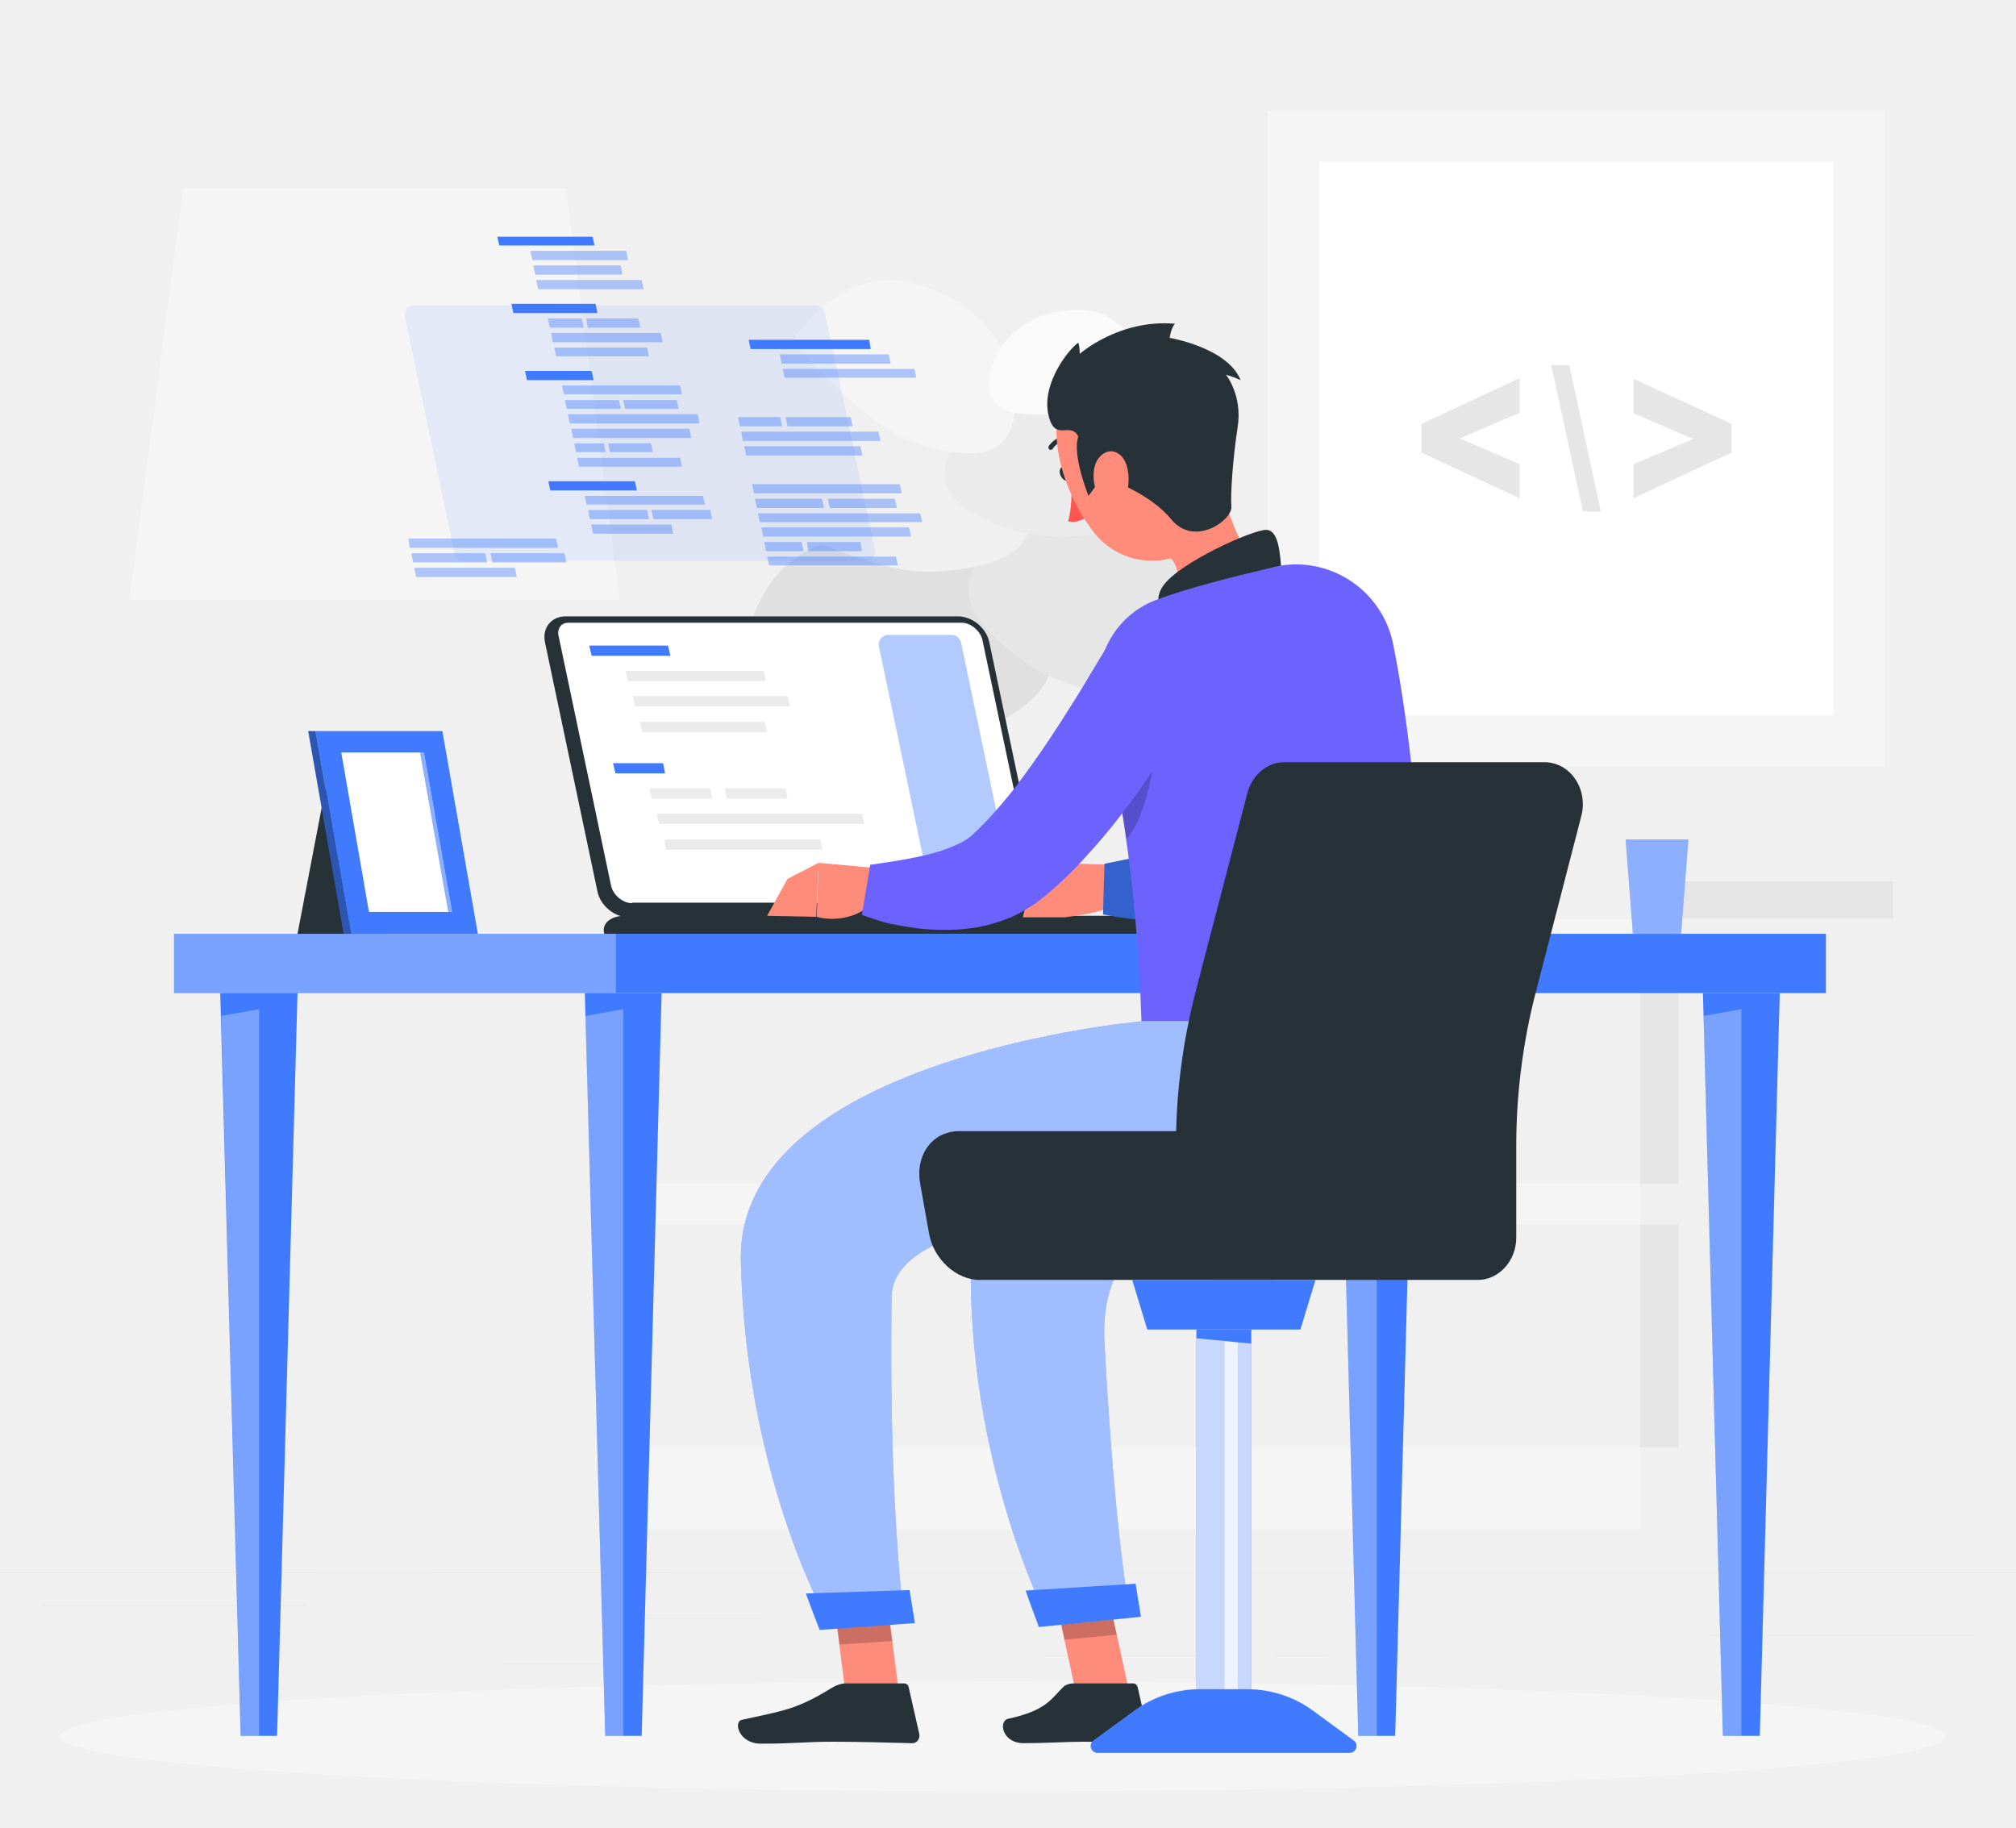
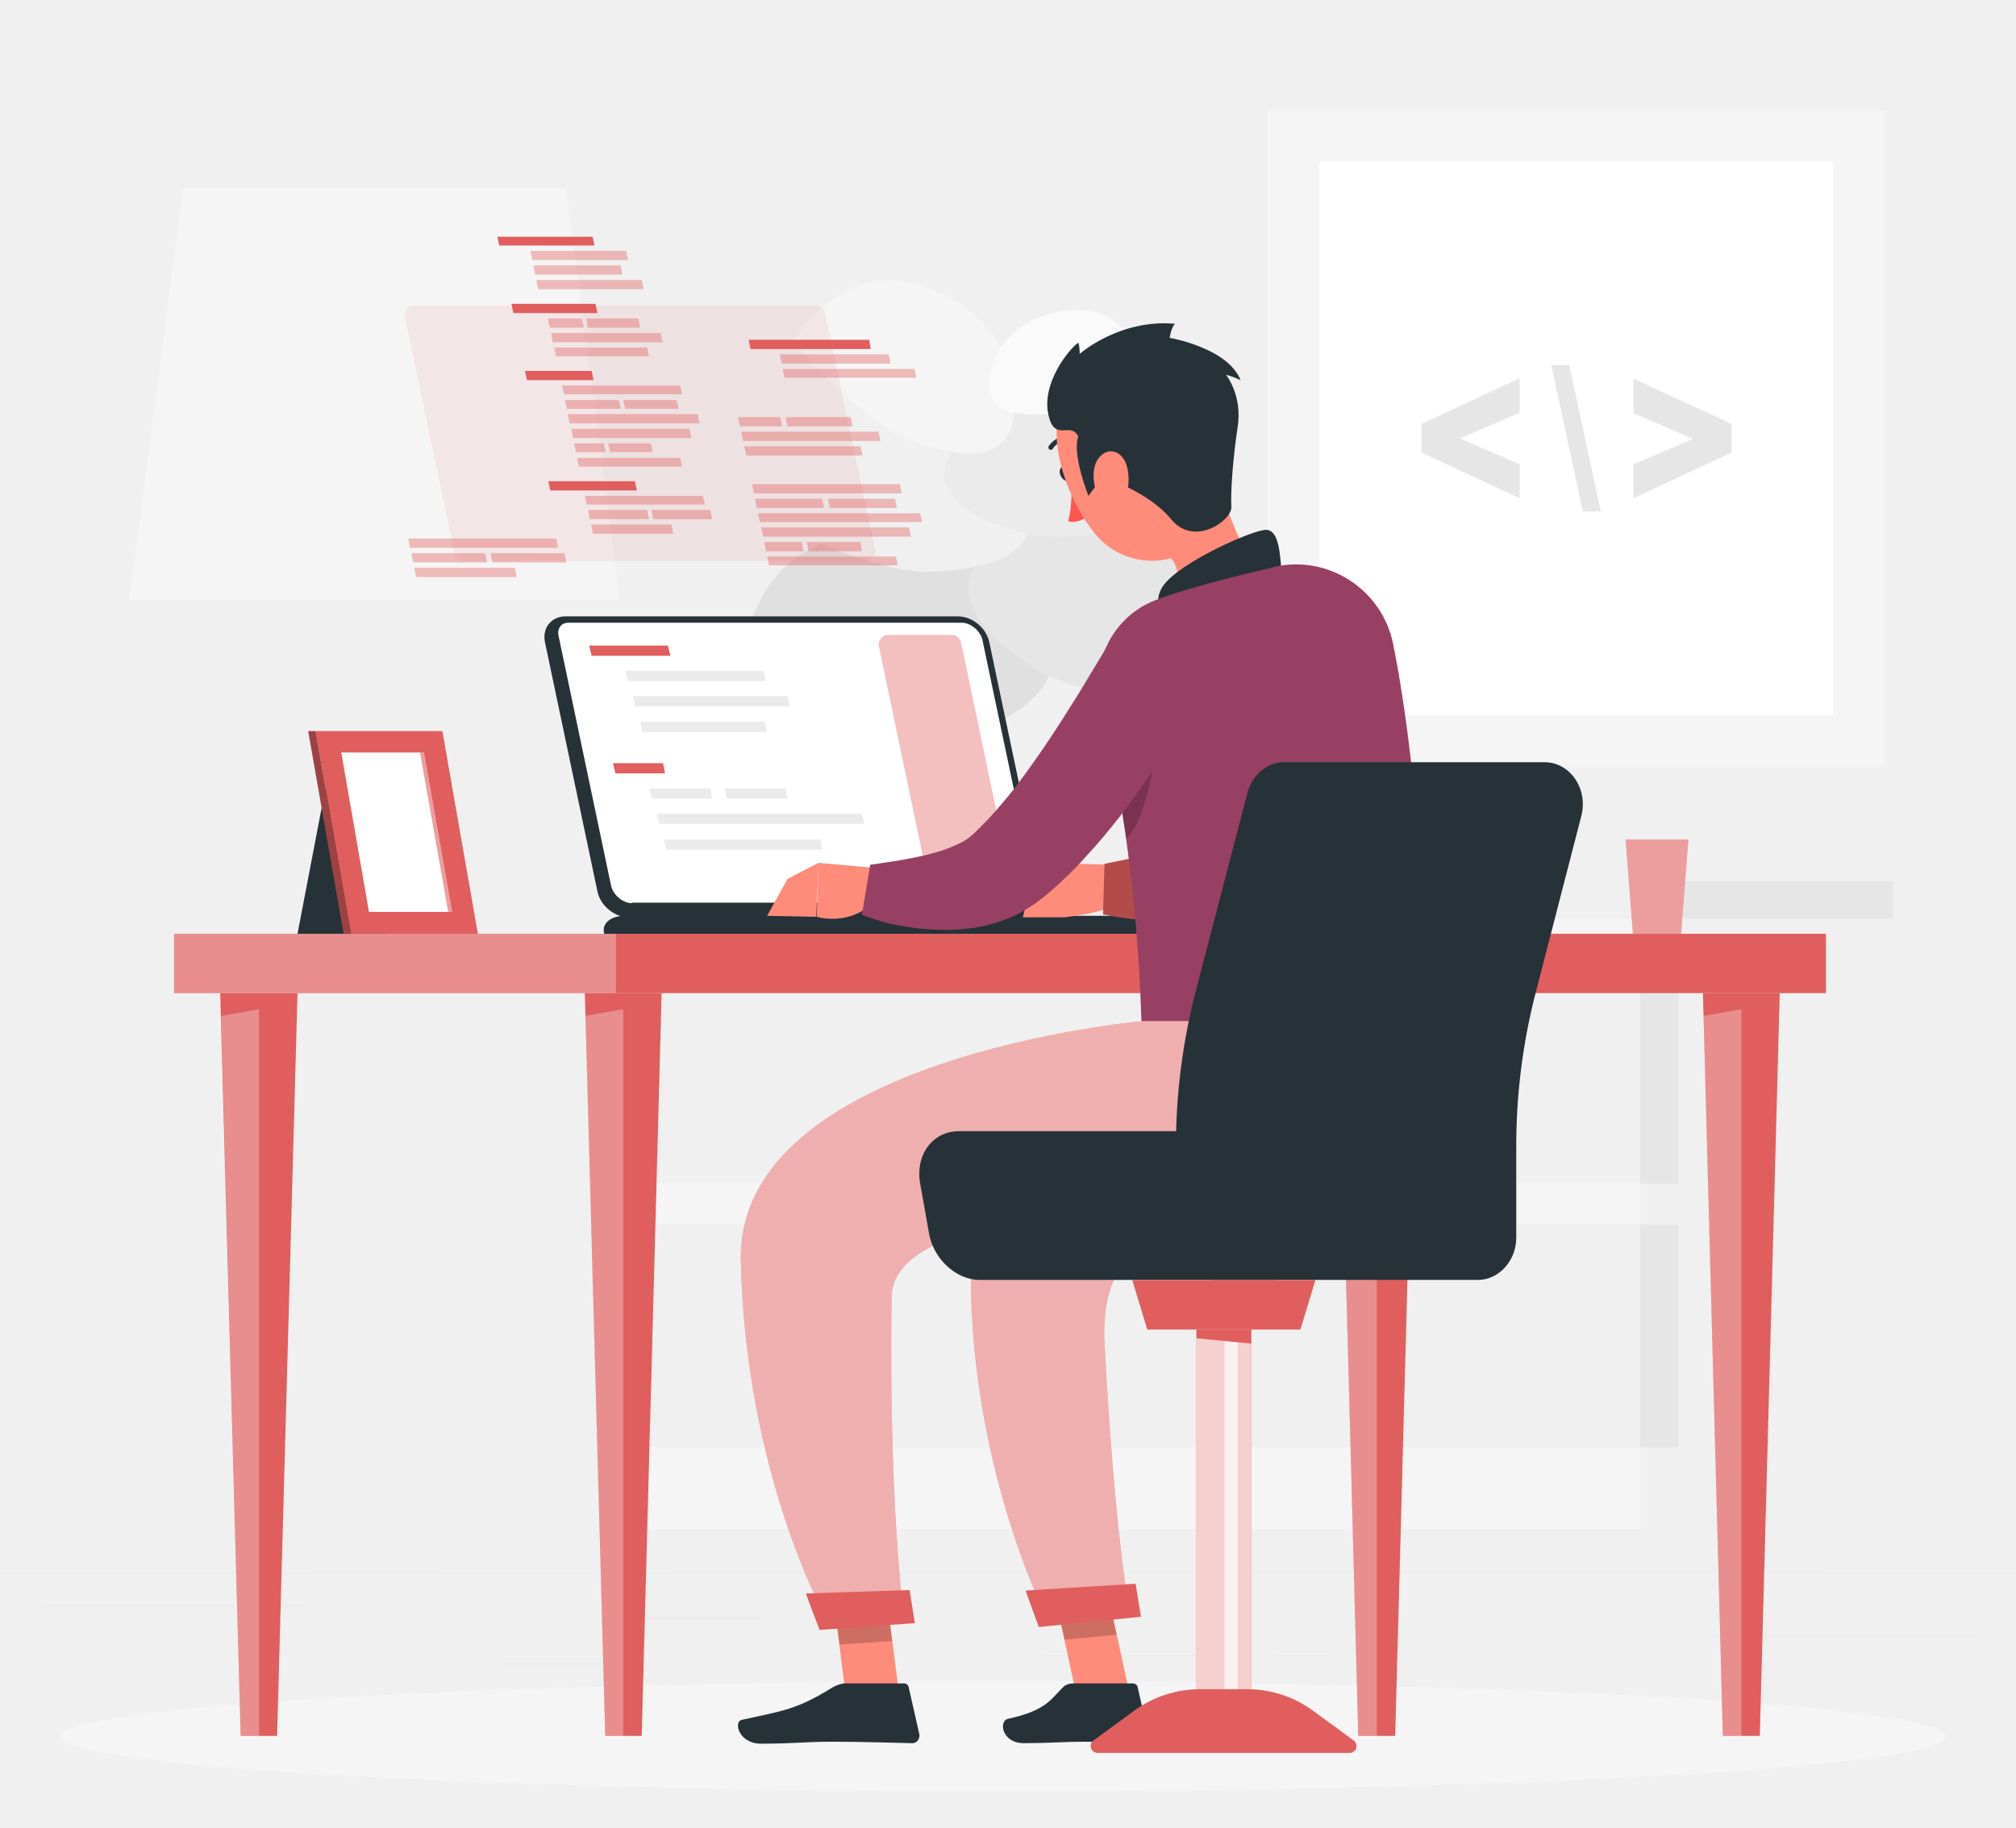
<svg xmlns="http://www.w3.org/2000/svg" version="1.1" x="0px" y="0px" viewBox="0 0 414.7 376" style="enable-background:new 0 0 414.7 376;" xml:space="preserve">
  <style type="text/css">
	.st0{fill:#EBEBEB;}
	.st1{fill:#F0F0F0;}
	.st2{fill:#F5F5F5;}
	.st3{fill:#E6E6E6;}
	.st4{fill:#FFFFFF;}
	.st5{fill:#E0E0E0;}
	.st6{fill:#FAFAFA;}
	.st7{display:none;}
	.st8{display:inline;}
- 	.st9{fill:#407BFF;}
+ 	.st9{fill:#e05e5e;}
	.st10{opacity:0.9;fill:#FFFFFF;}
	.st11{opacity:0.3;fill:#FFFFFF;}
	.st12{fill:#263238;}
- 	.st13{opacity:0.4;fill:#407BFF;}
- 	.st14{opacity:0.1;fill:#407BFF;}
+ 	.st13{opacity:0.4;fill:#e05e5e;}
+ 	.st14{opacity:0.1;fill:#e05e5e;}
	.st15{opacity:0.4;fill:#FFFFFF;}
	.st16{opacity:0.3;}
- 	.st17{opacity:0.6;fill:#407BFF;}
+ 	.st17{opacity:0.6;fill:#e05e5e;}
	.st18{fill:#FF5652;}
	.st19{fill:#FF8B7B;}
	.st20{opacity:0.2;}
- 	.st21{fill:#6C63FF;}
+ 	.st21{fill:#974063;}
	.st22{opacity:0.5;fill:#FFFFFF;}
	.st23{opacity:0.7;fill:#FFFFFF;}
</style>
  <g id="Background_Complete">
    <g>
      <g>
        <rect x="-43.7" y="323.4" class="st0" width="500" height="0.2" />
      </g>
      <g>
        <rect x="130.8" y="332.9" class="st0" width="26" height="0.2" />
        <rect x="8.8" y="330.2" class="st0" width="54.1" height="0.2" />
        <rect x="103.5" y="342.2" class="st0" width="26.3" height="0.2" />
        <rect x="214.6" y="340.5" class="st0" width="38.8" height="0.2" />
        <rect x="262.3" y="340.5" class="st0" width="10.7" height="0.2" />
        <rect x="351.7" y="336.3" class="st0" width="54.6" height="0.2" />
      </g>
    </g>
    <g>
      <g>
        <g>
          <rect x="337.4" y="189.1" transform="matrix(-1 -1.224647e-16 1.224647e-16 -1 720.4377 503.5772)" class="st1" width="45.7" height="125.5" />
          <rect x="138.1" y="314.5" transform="matrix(-1 -1.224647e-16 1.224647e-16 -1 512.3514 637.9232)" class="st1" width="236.2" height="8.9" />
          <rect x="129.3" y="189.1" class="st2" width="208.1" height="125.5" />
          <rect x="129.3" y="197.5" class="st1" width="208.9" height="45.9" />
          <rect x="129.3" y="251.8" class="st1" width="208.9" height="45.9" />
          <rect x="337.4" y="197.5" transform="matrix(-1 -1.224647e-16 1.224647e-16 -1 682.6835 441.0173)" class="st3" width="7.9" height="45.9" />
          <rect x="337.4" y="251.8" transform="matrix(-1 -1.224647e-16 1.224647e-16 -1 682.6835 549.6205)" class="st3" width="7.9" height="45.9" />
        </g>
        <rect x="123.2" y="181.3" transform="matrix(-1 -1.224647e-16 1.224647e-16 -1 460.6165 370.3842)" class="st1" width="214.2" height="7.7" />
        <rect x="337.4" y="181.3" class="st3" width="52" height="7.7" />
      </g>
      <g>
        <rect x="284.5" y="22.7" transform="matrix(-1 -1.224647e-16 1.224647e-16 -1 676.3846 180.4117)" class="st1" width="107.4" height="135" />
        <rect x="260.8" y="22.7" transform="matrix(-1 -1.224647e-16 1.224647e-16 -1 648.5522 180.4117)" class="st2" width="127" height="135" />
        <rect x="267.4" y="37.3" transform="matrix(6.123234e-17 -1 1 6.123234e-17 234.0703 414.4819)" class="st4" width="113.8" height="105.7" />
        <g>
          <path class="st3" d="M336,102.5l20.2-9.4v-5.9L336,77.9v7.1l12.3,5.3L336,95.5V102.5z" />
          <path class="st3" d="M322.8,75.1h-3.7l6.5,30.1h3.7L322.8,75.1z" />
          <path class="st3" d="M312.6,95.5l-12.3-5.3l12.3-5.3v-7.1l-20.2,9.4v5.9l20.2,9.4V95.5z" />
        </g>
      </g>
      <g>
        <rect x="73.5" y="94.2" transform="matrix(-1 -1.224647e-16 1.224647e-16 -1 154.1369 417.6206)" class="st1" width="7" height="229.2" />
        <path class="st1" d="M72.1,321.8l-0.2-1c0.1,0,1.9-0.4,3.3-2.9c1.8-3.2,2.9-10.1-2.1-24.6c-7.8-22.3-3.2-40.3,6.2-76.2     c1.6-6.2,3.5-13.3,5.4-21c7.2-28.7,0.5-46.4-4.8-60.7c-4.1-11.1-7.4-19.9-3.2-30l0.9,0.4c-4,9.8-0.8,18.4,3.2,29.3     c5.4,14.4,12.1,32.4,4.8,61.3c-1.9,7.7-3.8,14.7-5.4,21c-9.3,35.7-13.9,53.6-6.2,75.6c5.2,14.9,4,22.1,2,25.5     C74.4,321.3,72.2,321.8,72.1,321.8z" />
        <polygon class="st1" points="64.3,323.4 89.8,323.4 82.7,319.2 71.4,319.2    " />
        <polygon class="st2" points="26.6,123.4 127.5,123.4 116.4,38.7 37.7,38.7    " />
      </g>
      <g>
        <polygon class="st1" points="176.2,137.4 230.1,137.4 223,181.3 183.3,181.3    " />
        <g>
          <path class="st5" d="M197.8,151.7c14.7-5.3,25.9-13.3,13.3-29.4c-12.6-16.1-32.1-16.1-45.2-8.9c-16.7,9.1-13.4,35.5-13.4,35.5      S183.2,157,197.8,151.7z" />
          <path class="st3" d="M212.1,137c-11.2-7.6-19.2-16.5-6.2-25.8c13-9.3,29.1-4.6,38.8,4.1c12.3,11.1,5.2,30.5,5.2,30.5      S223.3,144.6,212.1,137z" />
          <path class="st1" d="M192.3,117.6c13.1-0.8,24.2-4.2,17.9-18.5c-6.2-14.2-22-18.2-34.3-15.8c-15.7,3.1-19.4,22.8-19.4,22.8      S179.2,118.4,192.3,117.6z" />
          <path class="st0" d="M208.8,109.2c-10.9-3.5-19.5-8.8-11.2-19.5c8.3-10.7,22.5-10.6,32.4-5.9c12.6,6,11.5,23.5,11.5,23.5      S219.8,112.7,208.8,109.2z" />
          <path class="st2" d="M188.3,91c10.9,3.6,20.9,4.4,20.5-9.2c-0.4-13.5-11.9-21.8-22.7-23.9C172.4,55.4,163,70.1,163,70.1      S177.4,87.4,188.3,91z" />
          <path class="st6" d="M216,85.2c-7.8,0.5-14.6-0.6-12-9.5c2.6-8.9,11.6-12.4,19-11.9c9.5,0.6,13.2,11.9,13.2,11.9      S223.8,84.6,216,85.2z" />
        </g>
      </g>
    </g>
  </g>
  <g id="Background_Simple" class="st7">
    <g class="st8">
      <path class="st9" d="M239.2,237.6c-42.3,0.6-104.8,32.9-130.8-7.7c-21.8-34.1,3.4-67.5-37-92.6C42.1,118.9-5.7,86.7,38.7,53.4    C73.3,27.3,127.5,20.1,169.5,26c33,4.7,101.5,24.3,109.8,58.9c9.3,38.9-51.1,71,13.5,85.6c38.9,8.8,85.7,31.4,58.3,77.9    c-10.8,18.4-26.3,15.2-42.7,7.9C284.3,245.7,268.3,237.2,239.2,237.6z" />
      <path class="st10" d="M239.2,237.6c-42.3,0.6-104.8,32.9-130.8-7.7c-21.8-34.1,3.4-67.5-37-92.6C42.1,118.9-5.7,86.7,38.7,53.4    C73.3,27.3,127.5,20.1,169.5,26c33,4.7,101.5,24.3,109.8,58.9c9.3,38.9-51.1,71,13.5,85.6c38.9,8.8,85.7,31.4,58.3,77.9    c-10.8,18.4-26.3,15.2-42.7,7.9C284.3,245.7,268.3,237.2,239.2,237.6z" />
    </g>
  </g>
  <g id="Shadow_1_">
    <ellipse id="_x3C_Path_x3E__327_" class="st2" cx="206.3" cy="357.2" rx="193.9" ry="11.3" />
  </g>
  <g id="Desk">
    <g>
      <g>
        <rect x="35.8" y="192.1" class="st9" width="339.8" height="12.2" />
        <rect x="35.8" y="192.1" class="st11" width="90.9" height="12.2" />
        <polygon class="st9" points="128.2,204.3 120.3,204.3 124.5,357.1 128.2,357.1 132,357.1 136.1,204.3    " />
        <polygon class="st11" points="124.5,357.1 128.2,357.1 128.2,207.6 120.4,209    " />
        <polygon class="st9" points="53.3,204.3 45.3,204.3 49.5,357.1 53.3,357.1 57,357.1 61.2,204.3    " />
        <polygon class="st11" points="49.5,357.1 53.3,357.1 53.3,207.6 45.5,209    " />
        <polygon class="st9" points="358.2,204.3 350.3,204.3 354.4,357.1 358.2,357.1 362,357.1 366.1,204.3    " />
        <polygon class="st11" points="354.4,357.1 358.2,357.1 358.2,207.6 350.4,209    " />
        <polygon class="st9" points="283.2,204.3 275.3,204.3 279.4,357.1 283.2,357.1 287,357.1 291.1,204.3    " />
        <polygon class="st11" points="279.4,357.1 283.2,357.1 283.2,207.6 275.4,209    " />
      </g>
      <g>
        <path class="st12" d="M197.1,126.8h-80.8c-2.9,0-4.8,2.4-4.2,5.3l10.8,51.3c0.6,2.9,3.5,5.3,6.4,5.3h80.8c2.9,0,4.8-2.4,4.2-5.3     l-10.8-51.3C202.9,129.2,200,126.8,197.1,126.8z" />
        <path class="st4" d="M130,185.8c-1.9,0-3.9-1.7-4.3-3.6l-10.8-51.4c-0.2-0.8,0-1.5,0.4-2c0.4-0.5,1-0.7,1.7-0.7h80.8     c1.9,0,3.9,1.7,4.3,3.6l10.8,51.3c0.2,0.8,0,1.5-0.4,2c-0.4,0.5-1,0.7-1.7,0.7H130z" />
        <path class="st13" d="M191,181.7L180.8,133c-0.3-1.2,0.7-2.4,1.9-2.4h13.1c0.9,0,1.7,0.7,1.9,1.6l10.2,48.7     c0.3,1.2-0.7,2.4-1.9,2.4h-13.1C192,183.3,191.2,182.6,191,181.7z" />
        <g>
          <polygon class="st9" points="121.7,134.9 121.2,132.8 137.4,132.8 137.9,134.9     " />
          <polygon class="st0" points="129.1,140.1 128.7,138 157.1,138 157.5,140.1     " />
          <polygon class="st0" points="130.6,145.3 130.2,143.2 162,143.2 162.5,145.3     " />
          <polygon class="st0" points="132.1,150.6 131.7,148.5 157.3,148.5 157.8,150.6     " />
        </g>
        <g>
          <polygon class="st9" points="126.6,159.1 126.1,157 136.4,157 136.8,159.1     " />
          <polygon class="st0" points="134.1,164.3 133.6,162.2 146.1,162.2 146.5,164.3     " />
          <polygon class="st0" points="149.5,164.3 149.1,162.2 161.6,162.2 162,164.3     " />
          <polygon class="st0" points="135.6,169.5 135.1,167.4 177.3,167.4 177.8,169.5     " />
          <polygon class="st0" points="137,174.8 136.6,172.7 168.8,172.7 169.2,174.8     " />
        </g>
        <path class="st12" d="M234.9,188.4H128.5c-2.9,0-4.8,1.6-4.2,3.7h116.9C240.6,190.1,237.8,188.4,234.9,188.4z" />
      </g>
      <g>
        <path class="st14" d="M93.5,113.8L83.3,65.2c-0.3-1.2,0.7-2.4,1.9-2.4h82.6c0.9,0,1.7,0.7,1.9,1.6L180,113     c0.3,1.2-0.7,2.4-1.9,2.4H95.5C94.5,115.4,93.7,114.8,93.5,113.8z" />
        <g>
          <g>
            <g>
              <polygon class="st9" points="122.9,64.4 105.6,64.4 105.2,62.5 122.5,62.5       " />
              <polygon class="st13" points="120.1,67.4 113.1,67.4 112.7,65.5 119.7,65.5       " />
              <polygon class="st13" points="131.7,67.4 120.9,67.4 120.6,65.5 131.3,65.5       " />
              <polygon class="st13" points="136.3,70.4 113.7,70.4 113.4,68.5 135.9,68.5       " />
              <polygon class="st13" points="133.5,73.3 114.4,73.3 114,71.5 133.1,71.5       " />
            </g>
            <polygon class="st13" points="146.1,104.9 134,104.9 134.4,106.8 146.5,106.8      " />
            <g>
              <polygon class="st9" points="131,100.9 113.2,100.9 112.8,99 130.6,99       " />
              <polygon class="st13" points="138.1,107.9 121.6,107.9 122,109.8 138.5,109.8       " />
              <polygon class="st13" points="133.1,104.9 121,104.9 121.3,106.8 133.5,106.8       " />
              <polygon class="st13" points="144.6,102 120.3,102 120.7,103.8 145,103.8       " />
            </g>
            <g>
              <polygon class="st9" points="122.3,50.5 102.7,50.5 102.3,48.7 121.9,48.7       " />
              <polygon class="st13" points="132,57.6 110.3,57.6 110.7,59.5 132.4,59.5       " />
              <polygon class="st13" points="127.7,54.6 109.7,54.6 110.1,56.5 128,56.5       " />
              <polygon class="st13" points="128.8,51.6 109.1,51.6 109.5,53.5 129.2,53.5       " />
            </g>
            <g>
              <polygon class="st9" points="122.1,78.2 108.4,78.2 108,76.3 121.7,76.3       " />
              <polygon class="st13" points="143.5,85.2 116.8,85.2 117.2,87.1 143.9,87.1       " />
              <polygon class="st13" points="127.3,82.3 116.2,82.3 116.6,84.1 127.7,84.1       " />
              <polygon class="st13" points="139.2,82.3 128.2,82.3 128.6,84.1 139.6,84.1       " />
              <polygon class="st13" points="139.9,79.3 115.6,79.3 116,81.1 140.3,81.1       " />
              <polygon class="st13" points="139.9,94.2 118.7,94.2 119.1,96 140.3,96       " />
              <polygon class="st13" points="124.2,91.2 118.1,91.2 118.5,93 124.6,93       " />
              <polygon class="st13" points="133.9,91.2 125.1,91.2 125.5,93 134.3,93       " />
              <polygon class="st13" points="141.8,88.2 117.5,88.2 117.9,90.1 142.2,90.1       " />
            </g>
          </g>
          <g>
            <g>
              <polygon class="st13" points="160.9,87.7 152.2,87.7 151.8,85.8 160.5,85.8       " />
              <polygon class="st13" points="175.4,87.7 162,87.7 161.6,85.8 175,85.8       " />
              <polygon class="st13" points="181.1,90.7 152.8,90.7 152.5,88.8 180.7,88.8       " />
              <polygon class="st13" points="177.4,93.7 153.5,93.7 153.1,91.8 177,91.8       " />
            </g>
            <g>
              <polygon class="st13" points="188.1,75.9 161,75.9 161.4,77.7 188.5,77.7       " />
              <polygon class="st13" points="182.8,72.9 160.4,72.9 160.8,74.8 183.2,74.8       " />
              <polygon class="st9" points="178.8,69.9 154,69.9 154.4,71.8 179.1,71.8       " />
            </g>
            <g>
              <polygon class="st13" points="189.3,105.6 155.9,105.6 156.3,107.4 189.7,107.4       " />
              <polygon class="st13" points="169.1,102.6 155.3,102.6 155.7,104.5 169.5,104.5       " />
              <polygon class="st13" points="184.1,102.6 170.3,102.6 170.7,104.5 184.5,104.5       " />
              <polygon class="st13" points="185.1,99.6 154.7,99.6 155.1,101.5 185.5,101.5       " />
              <polygon class="st13" points="184.3,114.5 157.8,114.5 158.2,116.3 184.7,116.3       " />
              <polygon class="st13" points="164.9,111.5 157.2,111.5 157.6,113.4 165.3,113.4       " />
              <polygon class="st13" points="177,111.5 166,111.5 166.3,113.4 177.3,113.4       " />
              <polygon class="st13" points="187,108.5 156.6,108.5 157,110.4 187.4,110.4       " />
            </g>
          </g>
          <g>
            <polygon class="st13" points="105.9,116.8 85.2,116.8 85.6,118.7 106.3,118.7      " />
            <polygon class="st13" points="99.8,113.8 84.6,113.8 85,115.7 100.2,115.7      " />
            <polygon class="st13" points="116.1,113.8 100.9,113.8 101.3,115.7 116.5,115.7      " />
            <polygon class="st13" points="114.4,110.8 84,110.8 84.3,112.7 114.8,112.7      " />
          </g>
        </g>
      </g>
      <g>
        <polygon class="st9" points="347.3,172.7 334.4,172.7 335.9,192.1 345.8,192.1    " />
        <polygon class="st15" points="347.3,172.7 334.4,172.7 335.9,192.1 345.8,192.1    " />
      </g>
      <g>
        <polygon class="st12" points="67.5,159.2 85.9,159.2 79.6,192.1 61.2,192.1    " />
        <polygon class="st9" points="91,150.4 64.9,150.4 72.2,192.1 98.3,192.1    " />
        <g>
          <polygon class="st9" points="63.4,150.4 64.9,150.4 72.2,192.1 70.7,192.1     " />
          <polygon class="st16" points="63.4,150.4 64.9,150.4 72.2,192.1 70.7,192.1     " />
        </g>
        <polygon class="st4" points="75.9,187.6 70.2,154.8 87.2,154.8 93,187.6    " />
        <polygon class="st17" points="92.2,187.6 86.4,154.8 87.2,154.8 93,187.6    " />
      </g>
    </g>
  </g>
  <g id="Character_1_">
    <g>
      <g>
        <path class="st12" d="M220.1,97c0.4,0.8,0.2,1.6-0.3,1.9c-0.5,0.2-1.2-0.2-1.6-1c-0.4-0.8-0.2-1.6,0.3-1.9     C219,95.7,219.7,96.2,220.1,97z" />
        <path class="st18" d="M220.4,98.6c0,0,0.3,5.5-0.7,8.6c2,0.7,4.2-1.1,4.2-1.1L220.4,98.6z" />
        <path class="st12" d="M220.2,90.4c-0.1,0.1-0.2,0.1-0.3,0.1c-2.3,0.1-3.3,1.7-3.3,1.8c-0.1,0.2-0.5,0.3-0.7,0.2     c-0.2-0.1-0.3-0.5-0.2-0.7c0.1-0.1,1.3-2.1,4.1-2.3c0.3,0,0.5,0.2,0.5,0.5C220.4,90.1,220.3,90.3,220.2,90.4z" />
        <path class="st19" d="M249.6,95.8c3.1,10.7,6.5,19,10.8,23.7c0,0,0.1,8.4-14.3,12.4c-15.8,4.4-9.7-5.7-9.7-5.7     c8-4.5,7.2-11.2,1.2-13.7L249.6,95.8z" />
        <path class="st12" d="M263.6,117.5c-0.3-3.9-0.6-8.4-3.1-8.5c-2.7-0.1-18.1,6.8-21.3,11.6c-3.3,4.9,3.1,9.6,3.1,9.6L263.6,117.5z     " />
        <g>
          <path class="st19" d="M232.1,178l-13.3-0.4l0.2,11.1c0,0,11.6-1.2,12.1-4.2L232.1,178z" />
          <polygon class="st19" points="211.8,183 210.4,188.7 219.1,188.7 218.8,177.6     " />
          <g>
            <path class="st9" d="M285.5,131.7l-0.3,2.9c-0.1,0.9-0.2,1.8-0.3,2.7c-0.2,1.8-0.5,3.6-0.8,5.4c-0.6,3.6-1.4,7.2-2.3,10.8       c-0.9,3.6-2,7.2-3.3,10.9c-0.7,1.8-1.4,3.7-2.3,5.5c-0.9,1.9-1.8,3.7-3,5.6c-0.3,0.5-0.6,1-0.9,1.4c-0.3,0.5-0.7,1-1,1.5       c-0.4,0.5-0.7,1-1.2,1.5l-0.7,0.7c-0.2,0.2-0.4,0.5-0.7,0.8c-2.3,2.3-4.7,3.7-6.9,4.7c-4.5,2-8.5,2.7-12.4,3.1       c-2,0.2-3.9,0.3-5.8,0.4c-1.9,0.1-3.8,0-5.6-0.1c-1.9-0.1-3.7-0.3-5.5-0.5c-1.9-0.2-3.6-0.5-5.6-0.9l0.3-10.4       c6.4-1.3,13.1-2.6,18.9-4.5c1.4-0.5,2.8-1,4.1-1.6c1.2-0.5,2.4-1.1,3.2-1.7c0.8-0.6,1.4-1.2,1.5-1.4l0.3-0.5       c0.1-0.1,0.2-0.4,0.4-0.6c0.1-0.2,0.3-0.5,0.4-0.7c0.1-0.3,0.3-0.5,0.4-0.8c1-2.2,2.1-5,2.9-7.9c0.8-2.9,1.6-6,2.2-9.2       c0.7-3.1,1.2-6.4,1.8-9.6l0.8-4.9l0.7-4.7L285.5,131.7z" />
            <path class="st20" d="M285.5,131.7l-0.3,2.9c-0.1,0.9-0.2,1.8-0.3,2.7c-0.2,1.8-0.5,3.6-0.8,5.4c-0.6,3.6-1.4,7.2-2.3,10.8       c-0.9,3.6-2,7.2-3.3,10.9c-0.7,1.8-1.4,3.7-2.3,5.5c-0.9,1.9-1.8,3.7-3,5.6c-0.3,0.5-0.6,1-0.9,1.4c-0.3,0.5-0.7,1-1,1.5       c-0.4,0.5-0.7,1-1.2,1.5l-0.7,0.7c-0.2,0.2-0.4,0.5-0.7,0.8c-2.3,2.3-4.7,3.7-6.9,4.7c-4.5,2-8.5,2.7-12.4,3.1       c-2,0.2-3.9,0.3-5.8,0.4c-1.9,0.1-3.8,0-5.6-0.1c-1.9-0.1-3.7-0.3-5.5-0.5c-1.9-0.2-3.6-0.5-5.6-0.9l0.3-10.4       c6.4-1.3,13.1-2.6,18.9-4.5c1.4-0.5,2.8-1,4.1-1.6c1.2-0.5,2.4-1.1,3.2-1.7c0.8-0.6,1.4-1.2,1.5-1.4l0.3-0.5       c0.1-0.1,0.2-0.4,0.4-0.6c0.1-0.2,0.3-0.5,0.4-0.7c0.1-0.3,0.3-0.5,0.4-0.8c1-2.2,2.1-5,2.9-7.9c0.8-2.9,1.6-6,2.2-9.2       c0.7-3.1,1.2-6.4,1.8-9.6l0.8-4.9l0.7-4.7L285.5,131.7z" />
          </g>
        </g>
        <g>
          <path class="st21" d="M226.5,145c3.2,13.4,7.4,35.8,8.3,65.1h58.6c0.3-7.2-0.9-48-6.8-77.5c-2.2-11.2-13.2-18.5-24.4-16      c-0.1,0-0.2,0-0.3,0.1c-7.3,1.7-17.8,4.3-24,6.7c-0.1,0-0.2,0.1-0.3,0.1C229.1,126.8,224.3,136,226.5,145z" />
        </g>
        <path class="st20" d="M230.3,163.7c0.5,2.8,0.9,5.8,1.4,8.9c4.8-5,6.3-20.3,6.3-20.3L230.3,163.7z" />
        <g>
          <path class="st19" d="M181.6,178.7l-13.2-1.2l-0.4,11.1c0,0,6.8,2.2,12.3-3.5L181.6,178.7z" />
          <polygon class="st19" points="162,180.8 157.8,188.4 167.9,188.6 168.4,177.5     " />
          <path class="st21" d="M248.4,139.9c-0.9,1.8-1.7,3.3-2.7,4.9c-0.9,1.6-1.8,3.2-2.8,4.7c-1.9,3.1-3.8,6.2-5.9,9.2      c-4.1,6.1-8.5,12-13.7,17.6c-2.6,2.9-5.4,5.6-8.7,8.3c-0.4,0.3-0.9,0.7-1.3,1c-0.4,0.3-0.8,0.6-1.5,1c-0.6,0.4-1.2,0.7-1.8,1.1      c-0.6,0.3-1.2,0.6-1.8,0.9c-2.4,1-4.7,1.7-6.9,2.1c-4.4,0.8-8.6,0.7-12.5,0.3c-2-0.3-3.9-0.6-5.8-1c-0.9-0.2-1.9-0.5-2.8-0.8      c-1-0.3-1.8-0.6-2.9-1l1.7-10.3c6.3-0.9,13.1-1.9,17.7-4.1c1.2-0.5,2.2-1.1,2.9-1.7c0.4-0.3,0.7-0.6,0.9-0.8      c0.1-0.1,0.4-0.4,0.6-0.6c0.2-0.2,0.5-0.4,0.7-0.7c2-1.9,4-4.3,6-6.7c3.9-5,7.7-10.5,11.3-16.2c1.8-2.8,3.6-5.7,5.3-8.6l2.6-4.3      l2.5-4.3L248.4,139.9z" />
        </g>
        <polygon class="st19" points="232.4,348.6 221.4,348.6 215.9,323.3 226.9,323.3    " />
        <path class="st12" d="M220.8,346.3h12.3c0.4,0,0.8,0.3,0.9,0.7l2.2,9.7c0.2,1-0.6,2-1.6,1.9c-4.3-0.1-6.4-0.3-11.8-0.3     c-3.3,0-7.6,0.3-12.2,0.3c-4.5,0-5.2-4.5-3.3-5c8.4-1.8,9-4.4,11.7-6.8C219.5,346.5,220.1,346.3,220.8,346.3z" />
        <g class="st20">
          <polygon points="226.9,323.3 215.9,323.3 219,337.3 229.7,336.3     " />
        </g>
        <path class="st19" d="M246,82.9c3.9,10.1,6.8,15.8,4.1,23.2c-4,11.1-18.2,12.2-25.1,3.4c-6.2-7.9-11.6-23.1-3.8-31.5     C229,69.8,242.1,72.8,246,82.9z" />
        <path class="st12" d="M226.8,98.1c-1.6,2.2-2.9,3.9-2.9,3.9s-3.4-8.4-2.1-12.2c-1.6-3.3-5,1.5-6.2-4.8     c-1.2-6.3,4.2-13.1,6.2-14.5c0.3,0.5,0.3,2.3,0.3,2.3s8.1-7.2,19.6-6.2c-0.8,0.8-1.1,2.9-1.1,2.9s11.9,2,14.6,8.7     c-1.7-0.8-3-1.1-3-1.1s3.4,4.2,2.4,10.7c-1,6.5-1.5,13.7-1.3,16.5c0.1,2.8-7.7,8.3-12.4,2.5C236.1,101,226.8,98.1,226.8,98.1z" />
        <path class="st19" d="M231.8,95.9c0.7,2.5,0.3,5.1-0.5,7.1c-1.3,2.9-3.9,2.3-5.2-0.3c-1.2-2.4-1.9-6.7,0.2-8.8     C228.3,91.8,231,93,231.8,95.9z" />
        <g>
          <path class="st9" d="M252.3,210.1c0,0-50.8,18.4-52.3,42.8c-2.8,44.9,15.6,80.5,15.6,80.5l16.8-1.8c0,0-3-14.5-5.2-55.2      c-2.8-51.1,84,1.2,66.1-66.4L252.3,210.1z" />
          <path class="st22" d="M252.3,210.1c0,0-50.8,18.4-52.3,42.8c-2.8,44.9,15.6,80.5,15.6,80.5l16.8-1.8c0,0-3-14.5-5.2-55.2      c-2.8-51.1,84,1.2,66.1-66.4L252.3,210.1z" />
        </g>
        <path class="st9" d="M211,327.2c-0.1,0,2.7,7.5,2.7,7.5l21-2.1l-1.1-6.8L211,327.2z" />
        <g>
          <polygon class="st19" points="185.1,349.8 174.1,349.8 170.9,324.5 181.9,324.5     " />
          <path class="st12" d="M174,346.3l12,0c0.4,0,0.8,0.3,0.9,0.7l2.2,9.7c0.2,1-0.5,2-1.6,1.9c-4.3-0.1-10.5-0.3-16-0.3      c-6.3,0-7.6,0.4-15,0.4c-4.5,0-5.7-4.5-3.9-4.9c8.6-1.9,11.3-2.1,18.7-6.7C172.2,346.6,173.1,346.3,174,346.3z" />
          <polygon class="st20" points="170.9,324.5 172.7,338.3 183.5,337.6 181.9,324.5     " />
        </g>
        <g>
          <path class="st9" d="M234.8,210.1c0,0-83.3,7.4-82.4,49.2c0.9,43.5,17.2,72.9,17.2,72.9h16.3c0,0-3.1-22.6-2.5-65.4      c0.2-12.8,26.1-17.1,51.4-18.6c21.9-1.3,42.4-13.8,50.9-34l1.7-4.1H234.8z" />
          <path class="st22" d="M234.8,210.1c0,0-83.3,7.4-82.4,49.2c0.9,43.5,17.2,72.9,17.2,72.9h16.3c0,0-3.1-22.6-2.5-65.4      c0.2-12.8,26.1-17.1,51.4-18.6c21.9-1.3,42.4-13.8,50.9-34l1.7-4.1H234.8z" />
        </g>
        <path class="st9" d="M165.8,327.8c-0.1,0,2.8,7.5,2.8,7.5l19.6-1.4l-1.1-6.8L165.8,327.8z" />
      </g>
      <g>
        <g>
          <path class="st12" d="M256.6,163.1l-10.6,40.7c-2.7,10.4-4.1,21.1-4.1,31.9v18.9c0,4.8,3.5,8.7,7.9,8.7h54.2      c4.3,0,7.9-3.9,7.9-8.7v-18.9c0-10.8,1.4-21.6,4.1-31.9l9.3-36c1.4-5.5-2.3-11-7.6-11h-53.6      C260.7,156.8,257.6,159.4,256.6,163.1z" />
          <path class="st12" d="M189.3,243.6l1.8,10.1c0.9,5.3,5.6,9.6,10.4,9.6h60.2c4.8,0,8-4.3,7.1-9.6l-1.8-10.1      c-1.1-6-6.4-10.9-11.9-10.9h-57.8C191.8,232.7,188.2,237.6,189.3,243.6z" />
        </g>
        <g>
          <polygon class="st9" points="267.5,273.5 236,273.5 232.9,263.3 270.6,263.3     " />
          <g>
            <rect x="246.1" y="273.5" class="st9" width="11.3" height="75.4" />
            <polygon class="st23" points="257.4,348.9 246.1,348.9 246.1,275.3 257.4,276.4      " />
            <polygon class="st23" points="254.6,348.9 251.9,348.9 251.9,275.9 254.6,276.2      " />
          </g>
          <path class="st9" d="M277.6,360.6h-51.8c-1.4,0-2-1.8-0.8-2.6l8.2-6c3.9-2.9,8.7-4.5,13.6-4.5h9.8c4.9,0,9.7,1.6,13.6,4.5l8.2,6      C279.6,358.8,279,360.6,277.6,360.6z" />
        </g>
      </g>
    </g>
  </g>
</svg>
